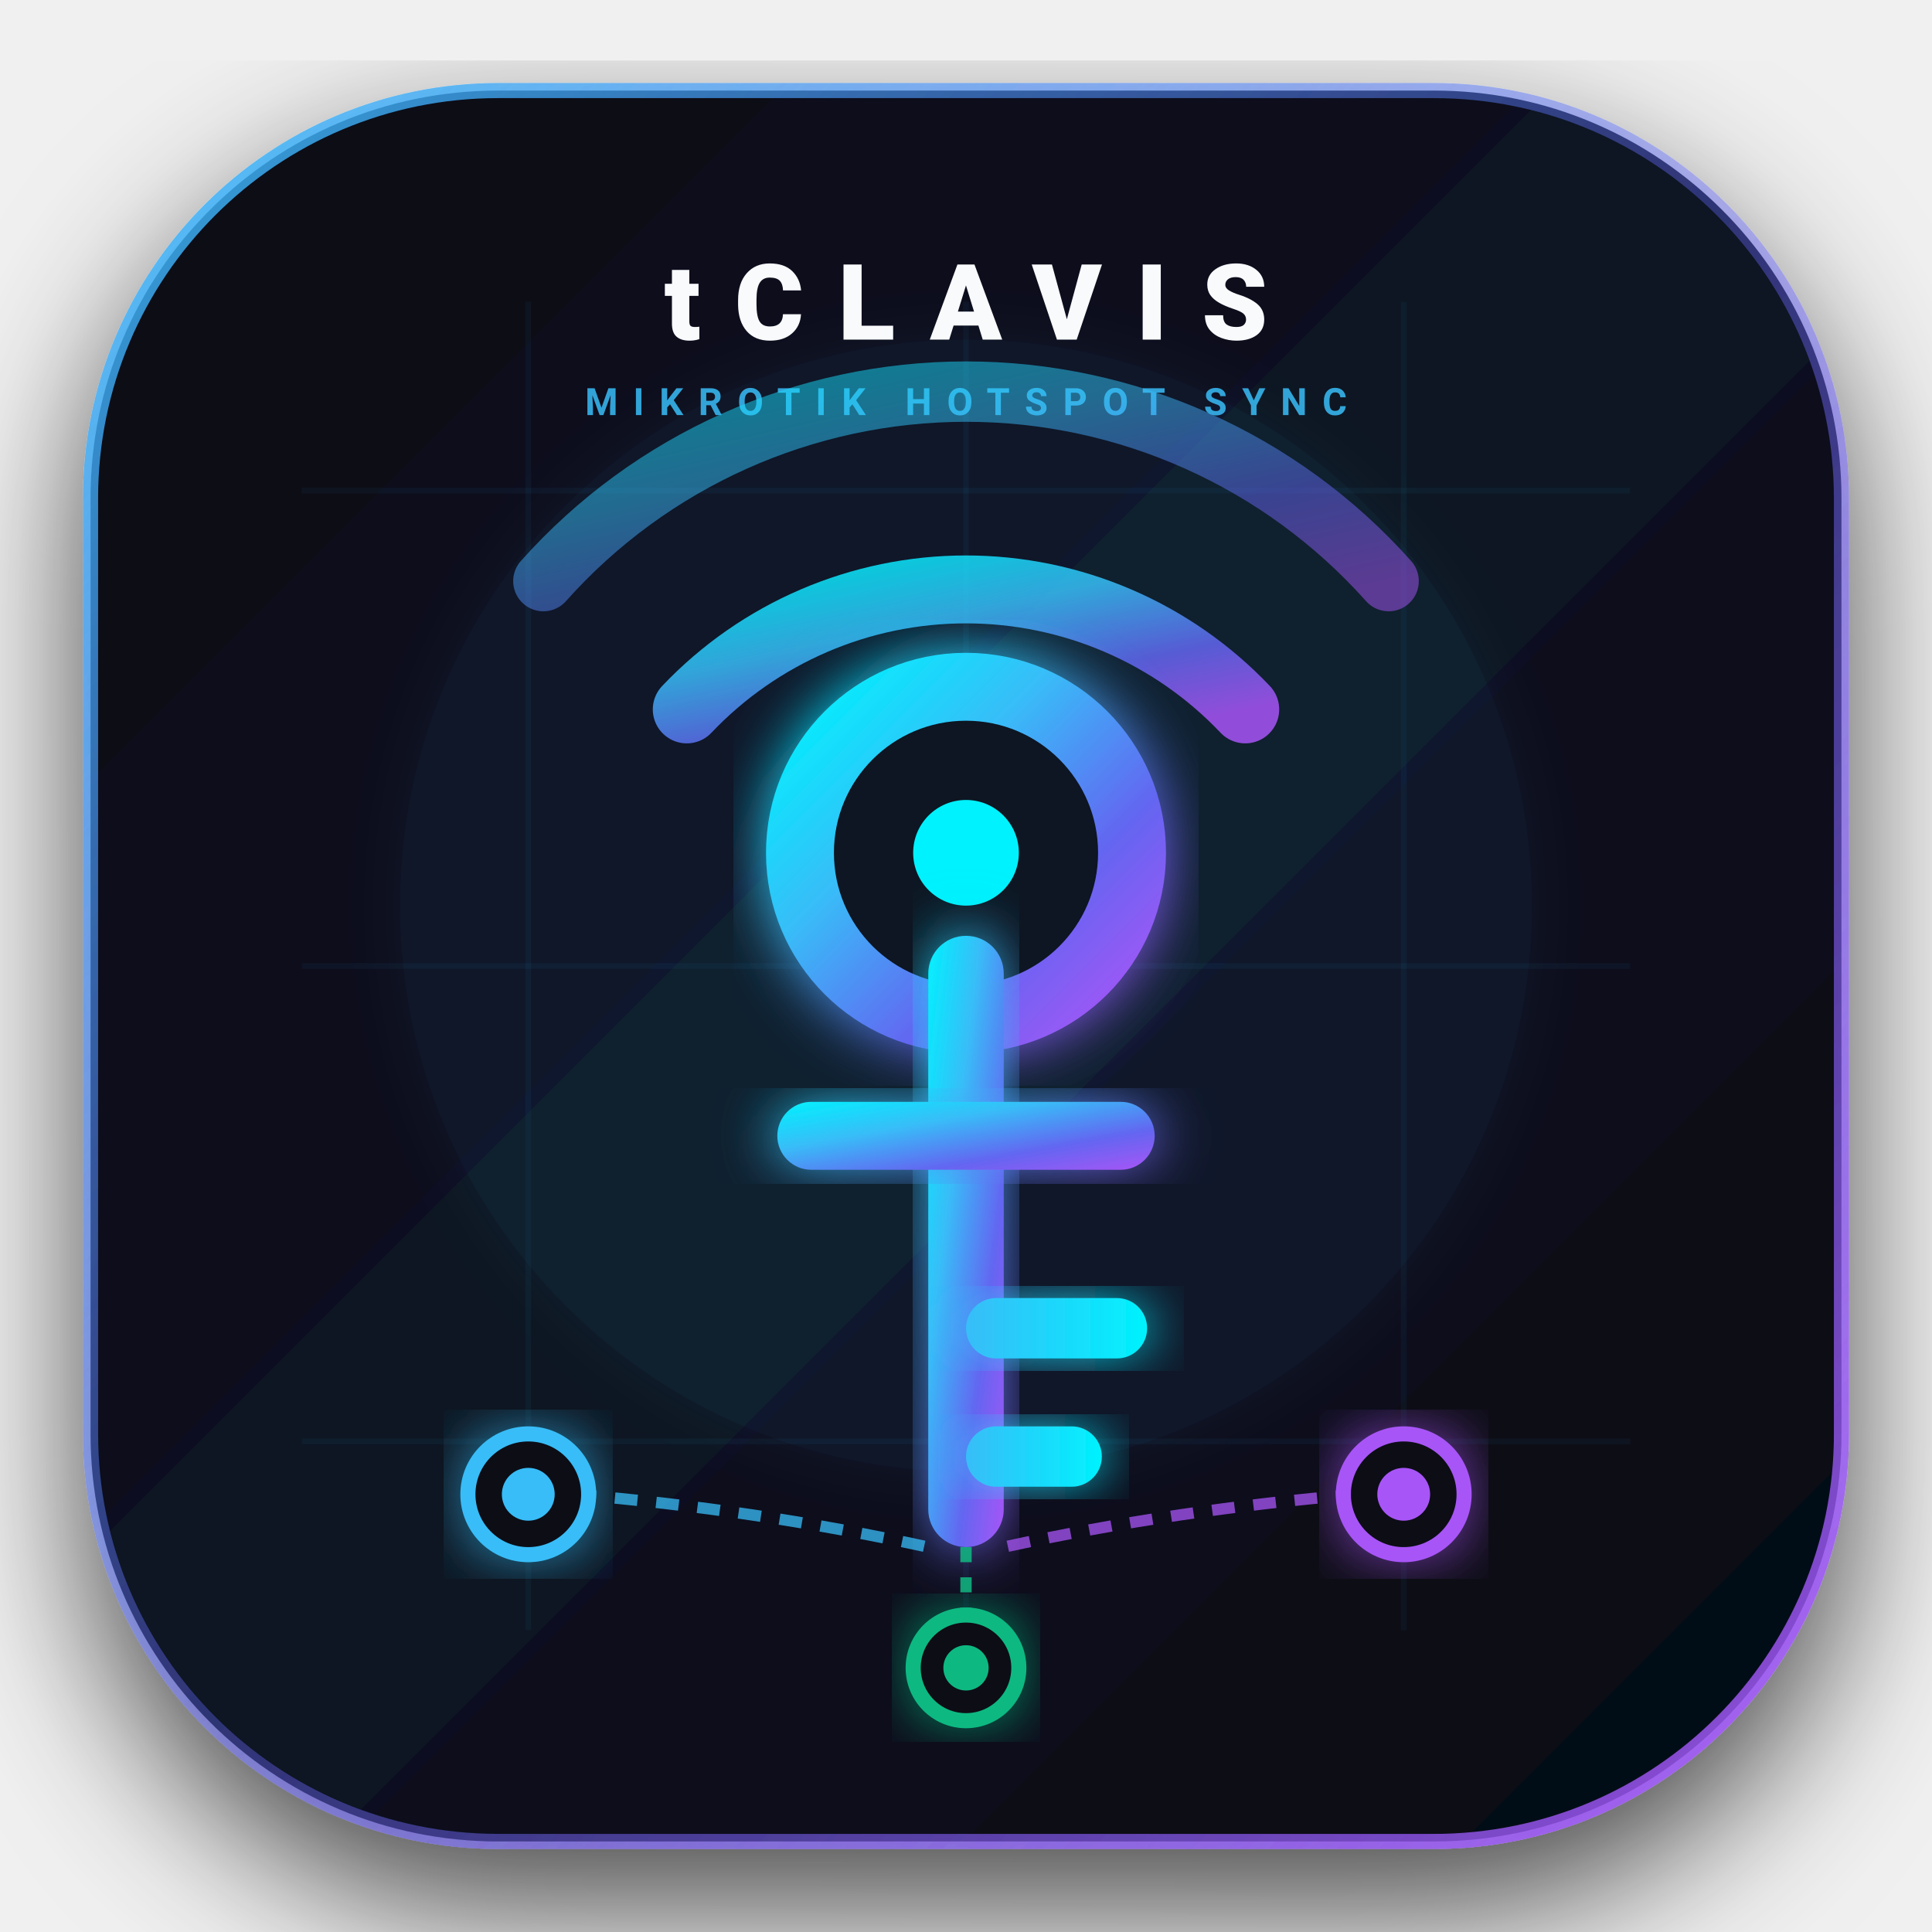
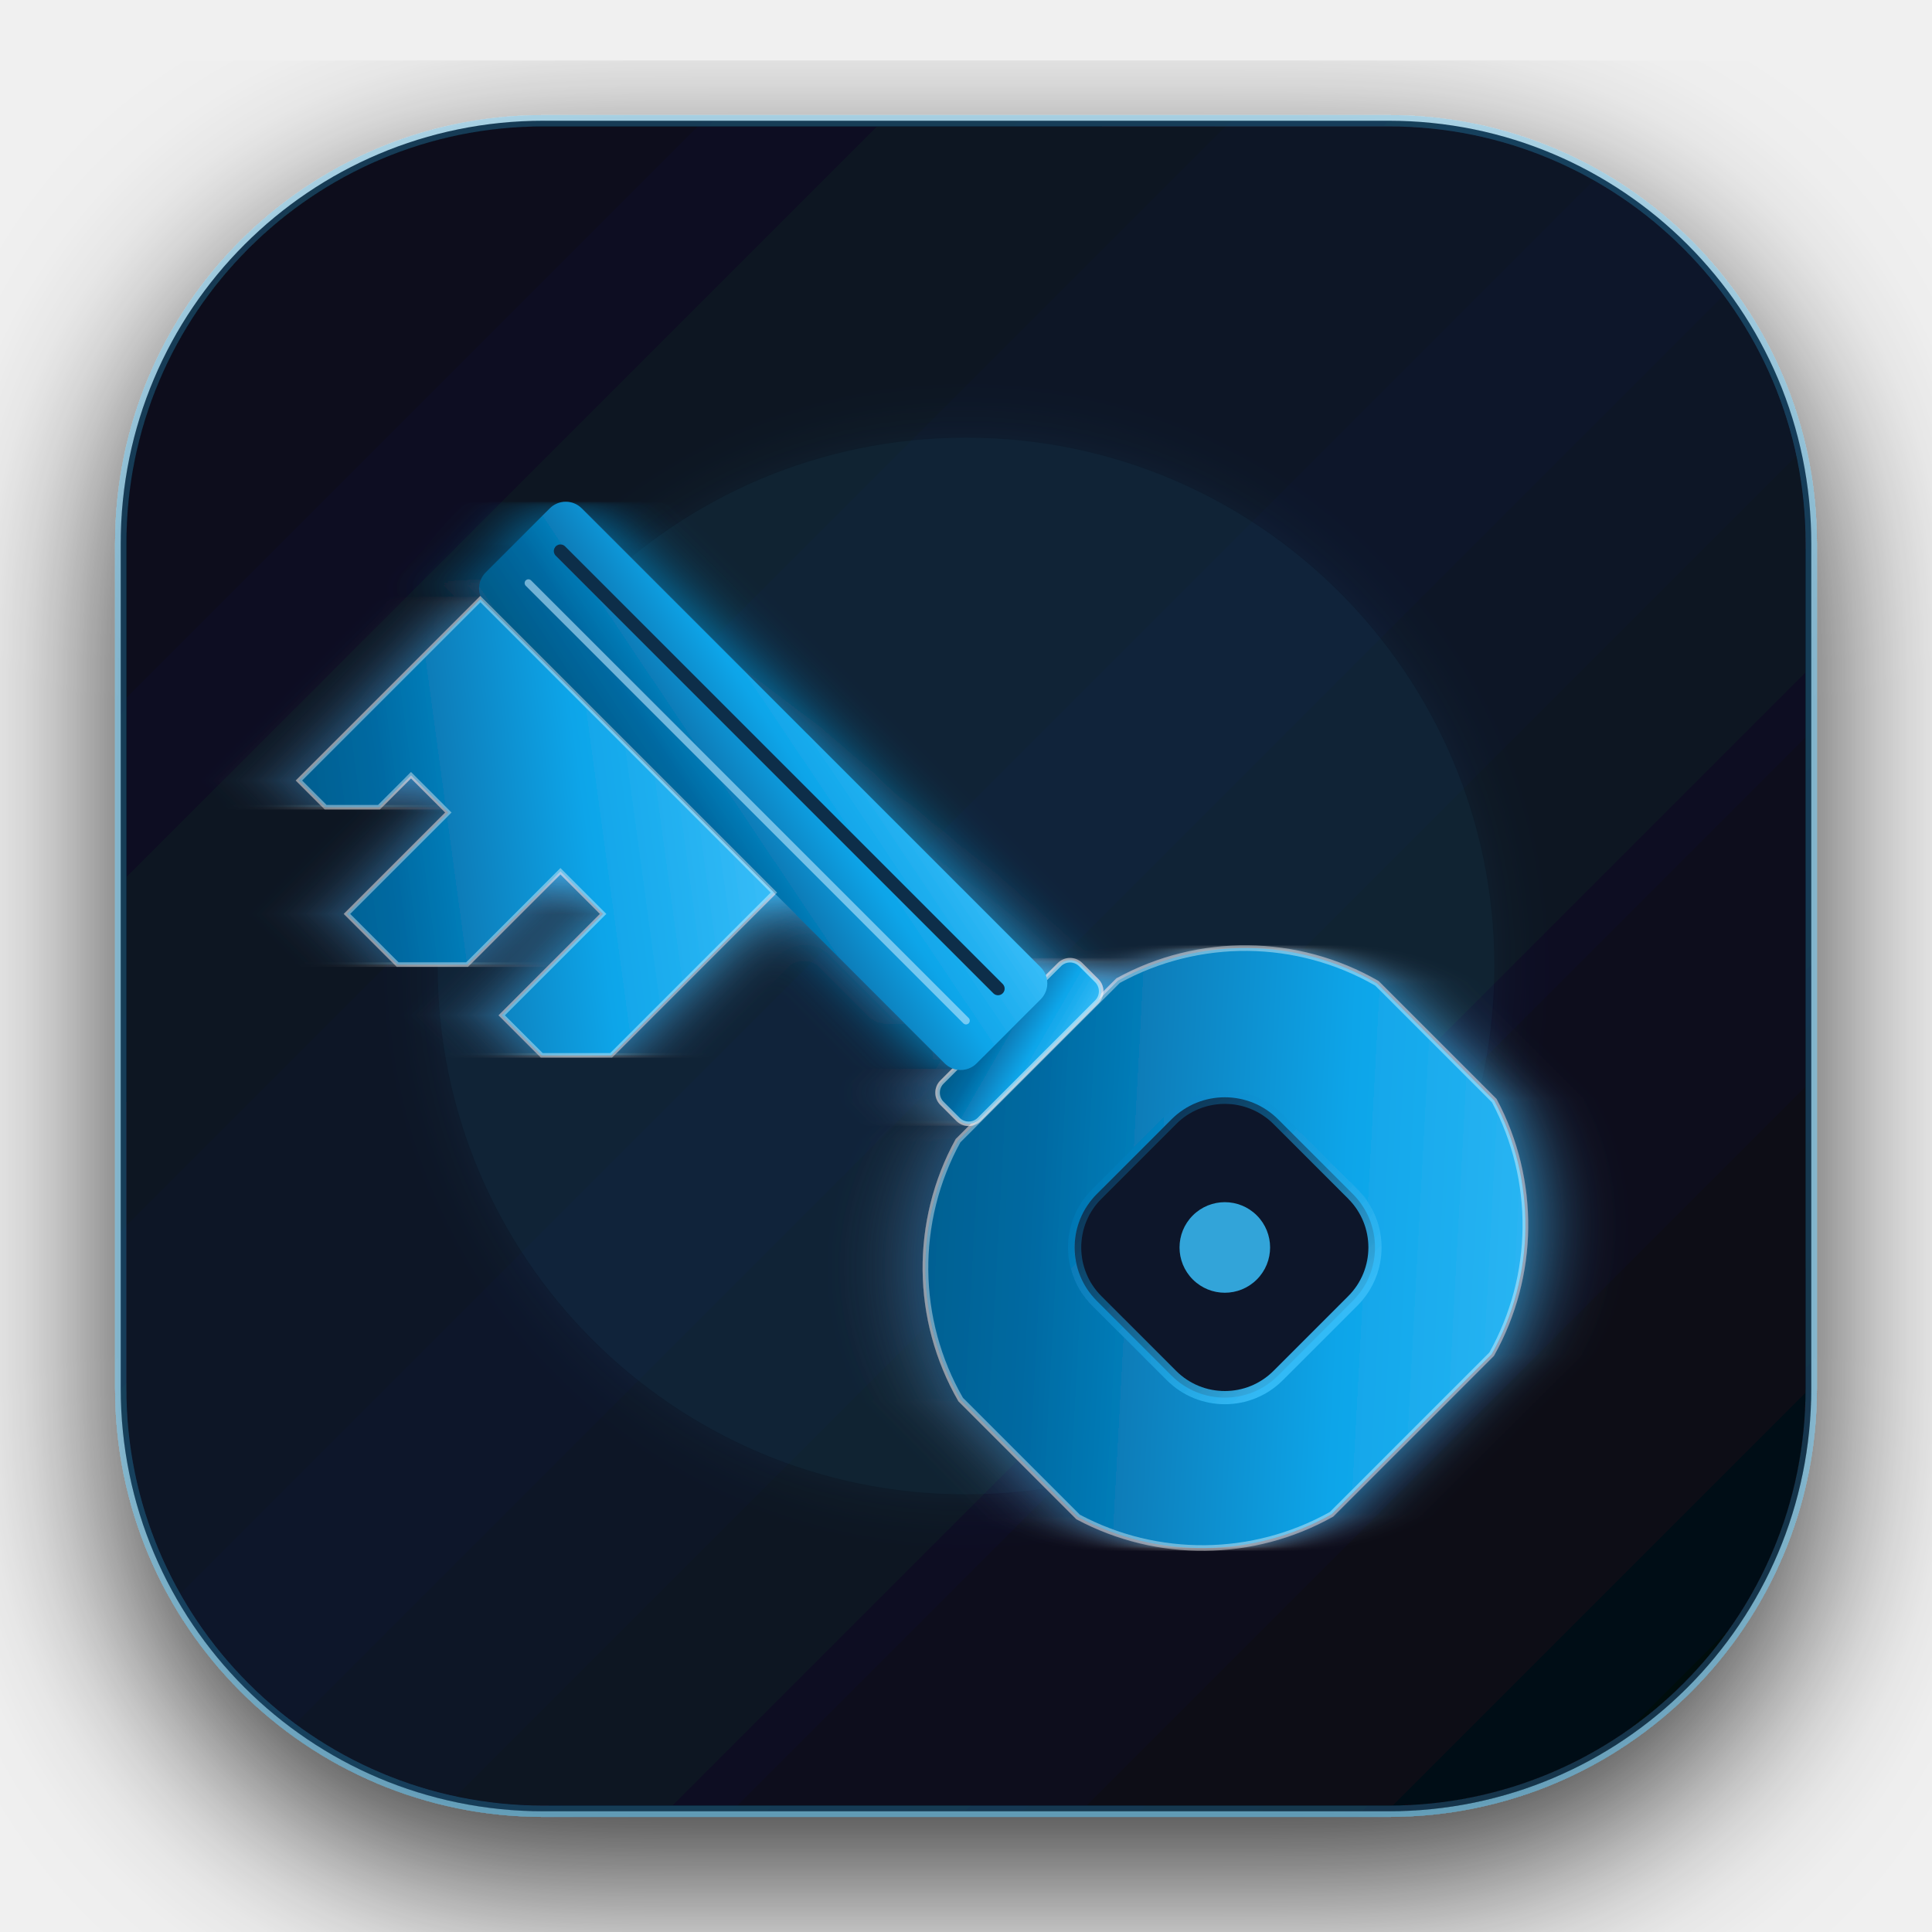
<svg xmlns="http://www.w3.org/2000/svg" viewBox="0 0 512 512" width="100%" height="100%">
  <defs>
-     <linearGradient id="bg-grad" x1="0%" y1="0%" x2="100%" y2="100%">
-       <stop offset="0%" stop-color="#070a14" />
-       <stop offset="50%" stop-color="#0c1322" />
-       <stop offset="100%" stop-color="#050811" />
+     <linearGradient id="tclavis-bg" x1="0%" y1="0%" x2="100%" y2="100%">
+       <stop offset="0%" stop-color="#080d1a" />
+       <stop offset="50%" stop-color="#0e172a" />
+       <stop offset="100%" stop-color="#04060d" />
    </linearGradient>
-     <linearGradient id="primary-glow" x1="0%" y1="0%" x2="100%" y2="100%">
-       <stop offset="0%" stop-color="#00f2fe" />
-       <stop offset="35%" stop-color="#38bdf8" />
-       <stop offset="70%" stop-color="#6366f1" />
-       <stop offset="100%" stop-color="#a855f7" />
+     <linearGradient id="tclavis-key" x1="0%" y1="0%" x2="100%" y2="100%">
+       <stop offset="0%" stop-color="#38bdf8" />
+       <stop offset="35%" stop-color="#0ea5e9" />
+       <stop offset="75%" stop-color="#0369a1" />
+       <stop offset="100%" stop-color="#075985" />
    </linearGradient>
-     <linearGradient id="cyan-glow" x1="0%" y1="0%" x2="100%" y2="0%">
-       <stop offset="0%" stop-color="#38bdf8" />
-       <stop offset="100%" stop-color="#00f2fe" />
+     <linearGradient id="tclavis-core" x1="0%" y1="0%" x2="0%" y2="100%">
+       <stop offset="0%" stop-color="#38bdf8" stop-opacity="0.9" />
+       <stop offset="100%" stop-color="#0284c7" stop-opacity="0.3" />
    </linearGradient>
-     <linearGradient id="border-grad" x1="0%" y1="0%" x2="100%" y2="100%">
-       <stop offset="0%" stop-color="#38bdf8" stop-opacity="0.9" />
-       <stop offset="50%" stop-color="#6366f1" stop-opacity="0.4" />
-       <stop offset="100%" stop-color="#a855f7" stop-opacity="0.9" />
-     </linearGradient>
-     <filter id="neon-glow" x="-20%" y="-20%" width="140%" height="140%">
+     <filter id="tclavis-shadow" x="-15%" y="-15%" width="130%" height="130%">
+       <feDropShadow dx="0" dy="16" stdDeviation="24" flood-color="#000000" flood-opacity="0.8" />
+     </filter>
+     <filter id="tclavis-glow" x="-20%" y="-20%" width="140%" height="140%">
      <feGaussianBlur stdDeviation="8" result="blur" />
      <feComposite in="SourceGraphic" in2="blur" operator="over" />
    </filter>
-     <filter id="tile-shadow" x="-10%" y="-10%" width="120%" height="120%">
-       <feDropShadow dx="0" dy="16" stdDeviation="20" flood-color="#000000" flood-opacity="0.7" />
-     </filter>
  </defs>
-   <rect x="24" y="24" width="464" height="464" rx="108" fill="url(#bg-grad)" stroke="url(#border-grad)" stroke-width="4" filter="url(#tile-shadow)" />
-   <circle cx="256" cy="240" r="150" fill="#38bdf8" opacity="0.06" filter="url(#neon-glow)" />
-   <g stroke="#38bdf8" stroke-opacity="0.05" stroke-width="1.5">
-     <line x1="80" y1="130" x2="432" y2="130" />
-     <line x1="80" y1="256" x2="432" y2="256" />
-     <line x1="80" y1="382" x2="432" y2="382" />
-     <line x1="140" y1="80" x2="140" y2="432" />
-     <line x1="256" y1="80" x2="256" y2="432" />
-     <line x1="372" y1="80" x2="372" y2="432" />
-   </g>
-   <text x="256" y="90" text-anchor="middle" font-family="system-ui, -apple-system, 'Segoe UI', Roboto, sans-serif" font-weight="800" font-size="28" letter-spacing="9" fill="#f8fafc">tCLAVIS</text>
-   <text x="256" y="110" text-anchor="middle" font-family="system-ui, -apple-system, 'Segoe UI', Roboto, sans-serif" font-weight="700" font-size="10" letter-spacing="4" fill="#38bdf8" opacity="0.85">MIKROTIK HOTSPOT SYNC</text>
-   <path d="M 144 154 A 150 150 0 0 1 368 154" fill="none" stroke="url(#primary-glow)" stroke-width="16" stroke-linecap="round" opacity="0.5" />
-   <path d="M 182 188 A 102 102 0 0 1 330 188" fill="none" stroke="url(#primary-glow)" stroke-width="18" stroke-linecap="round" opacity="0.85" />
-   <circle cx="256" cy="226" r="44" fill="#0c1322" stroke="url(#primary-glow)" stroke-width="18" filter="url(#neon-glow)" />
-   <circle cx="256" cy="226" r="14" fill="#00f2fe" />
-   <rect x="246" y="248" width="20" height="162" rx="10" fill="url(#primary-glow)" filter="url(#neon-glow)" />
-   <rect x="206" y="292" width="100" height="18" rx="9" fill="url(#primary-glow)" filter="url(#neon-glow)" />
-   <rect x="256" y="344" width="48" height="16" rx="8" fill="url(#cyan-glow)" filter="url(#neon-glow)" />
-   <rect x="256" y="378" width="36" height="16" rx="8" fill="url(#cyan-glow)" filter="url(#neon-glow)" />
-   <path d="M 152 396 Q 200 400 246 410" fill="none" stroke="#38bdf8" stroke-width="3" stroke-dasharray="6,5" opacity="0.75" />
-   <path d="M 360 396 Q 312 400 266 410" fill="none" stroke="#a855f7" stroke-width="3" stroke-dasharray="6,5" opacity="0.75" />
-   <path d="M 256 410 L 256 430" fill="none" stroke="#10b981" stroke-width="3" stroke-dasharray="4,4" opacity="0.85" />
-   <g filter="url(#neon-glow)">
-     <circle cx="140" cy="396" r="16" fill="#090d16" stroke="#38bdf8" stroke-width="4" />
-     <circle cx="140" cy="396" r="7" fill="#38bdf8" />
-   </g>
-   <g filter="url(#neon-glow)">
-     <circle cx="372" cy="396" r="16" fill="#090d16" stroke="#a855f7" stroke-width="4" />
-     <circle cx="372" cy="396" r="7" fill="#a855f7" />
-   </g>
-   <g filter="url(#neon-glow)">
-     <circle cx="256" cy="442" r="14" fill="#090d16" stroke="#10b981" stroke-width="4" />
-     <circle cx="256" cy="442" r="6" fill="#10b981" />
+   <rect x="32" y="32" width="448" height="448" rx="112" fill="url(#tclavis-bg)" stroke="#38bdf8" stroke-opacity="0.25" stroke-width="3" filter="url(#tclavis-shadow)" />
+   <circle cx="256" cy="256" r="140" fill="#38bdf8" opacity="0.08" filter="url(#tclavis-glow)" />
+   <g transform="rotate(135 256 262)" filter="url(#tclavis-glow)">
+     <path d="M 226 95              L 286 95              A 70 70 0 0 1 334 142              L 334 186              A 70 70 0 0 1 286 235              L 226 235              A 70 70 0 0 1 178 186              L 178 142              A 70 70 0 0 1 226 95 Z" fill="url(#tclavis-key)" stroke="#ffffff" stroke-width="1.5" stroke-opacity="0.4" />
+     <rect x="222" y="131" width="68" height="68" rx="20" fill="#0e172a" stroke="url(#tclavis-core)" stroke-width="3.5" />
+     <circle cx="256" cy="165" r="12" fill="#38bdf8" opacity="0.85" />
+     <rect x="230" y="235" width="52" height="14" rx="4" fill="url(#tclavis-key)" stroke="#ffffff" stroke-width="1.2" stroke-opacity="0.5" />
+     <rect x="238" y="246" width="36" height="184" rx="6" fill="url(#tclavis-key)" />
+     <line x1="250" y1="256" x2="250" y2="420" stroke="#082f49" stroke-width="3.5" stroke-linecap="round" />
+     <line x1="262" y1="256" x2="262" y2="420" stroke="#bae6fd" stroke-width="2" stroke-linecap="round" opacity="0.6" />
+     <path d="M 274 316              L 335 316              L 348 329              L 348 344              L 335 344              L 310 344              L 310 360              L 345 360              L 358 373              L 358 392              L 345 392              L 320 392              L 320 406              L 332 406              L 342 416              L 342 426              L 332 426              L 274 426 Z" fill="url(#tclavis-key)" stroke="#ffffff" stroke-width="1.2" stroke-opacity="0.4" />
  </g>
</svg>
